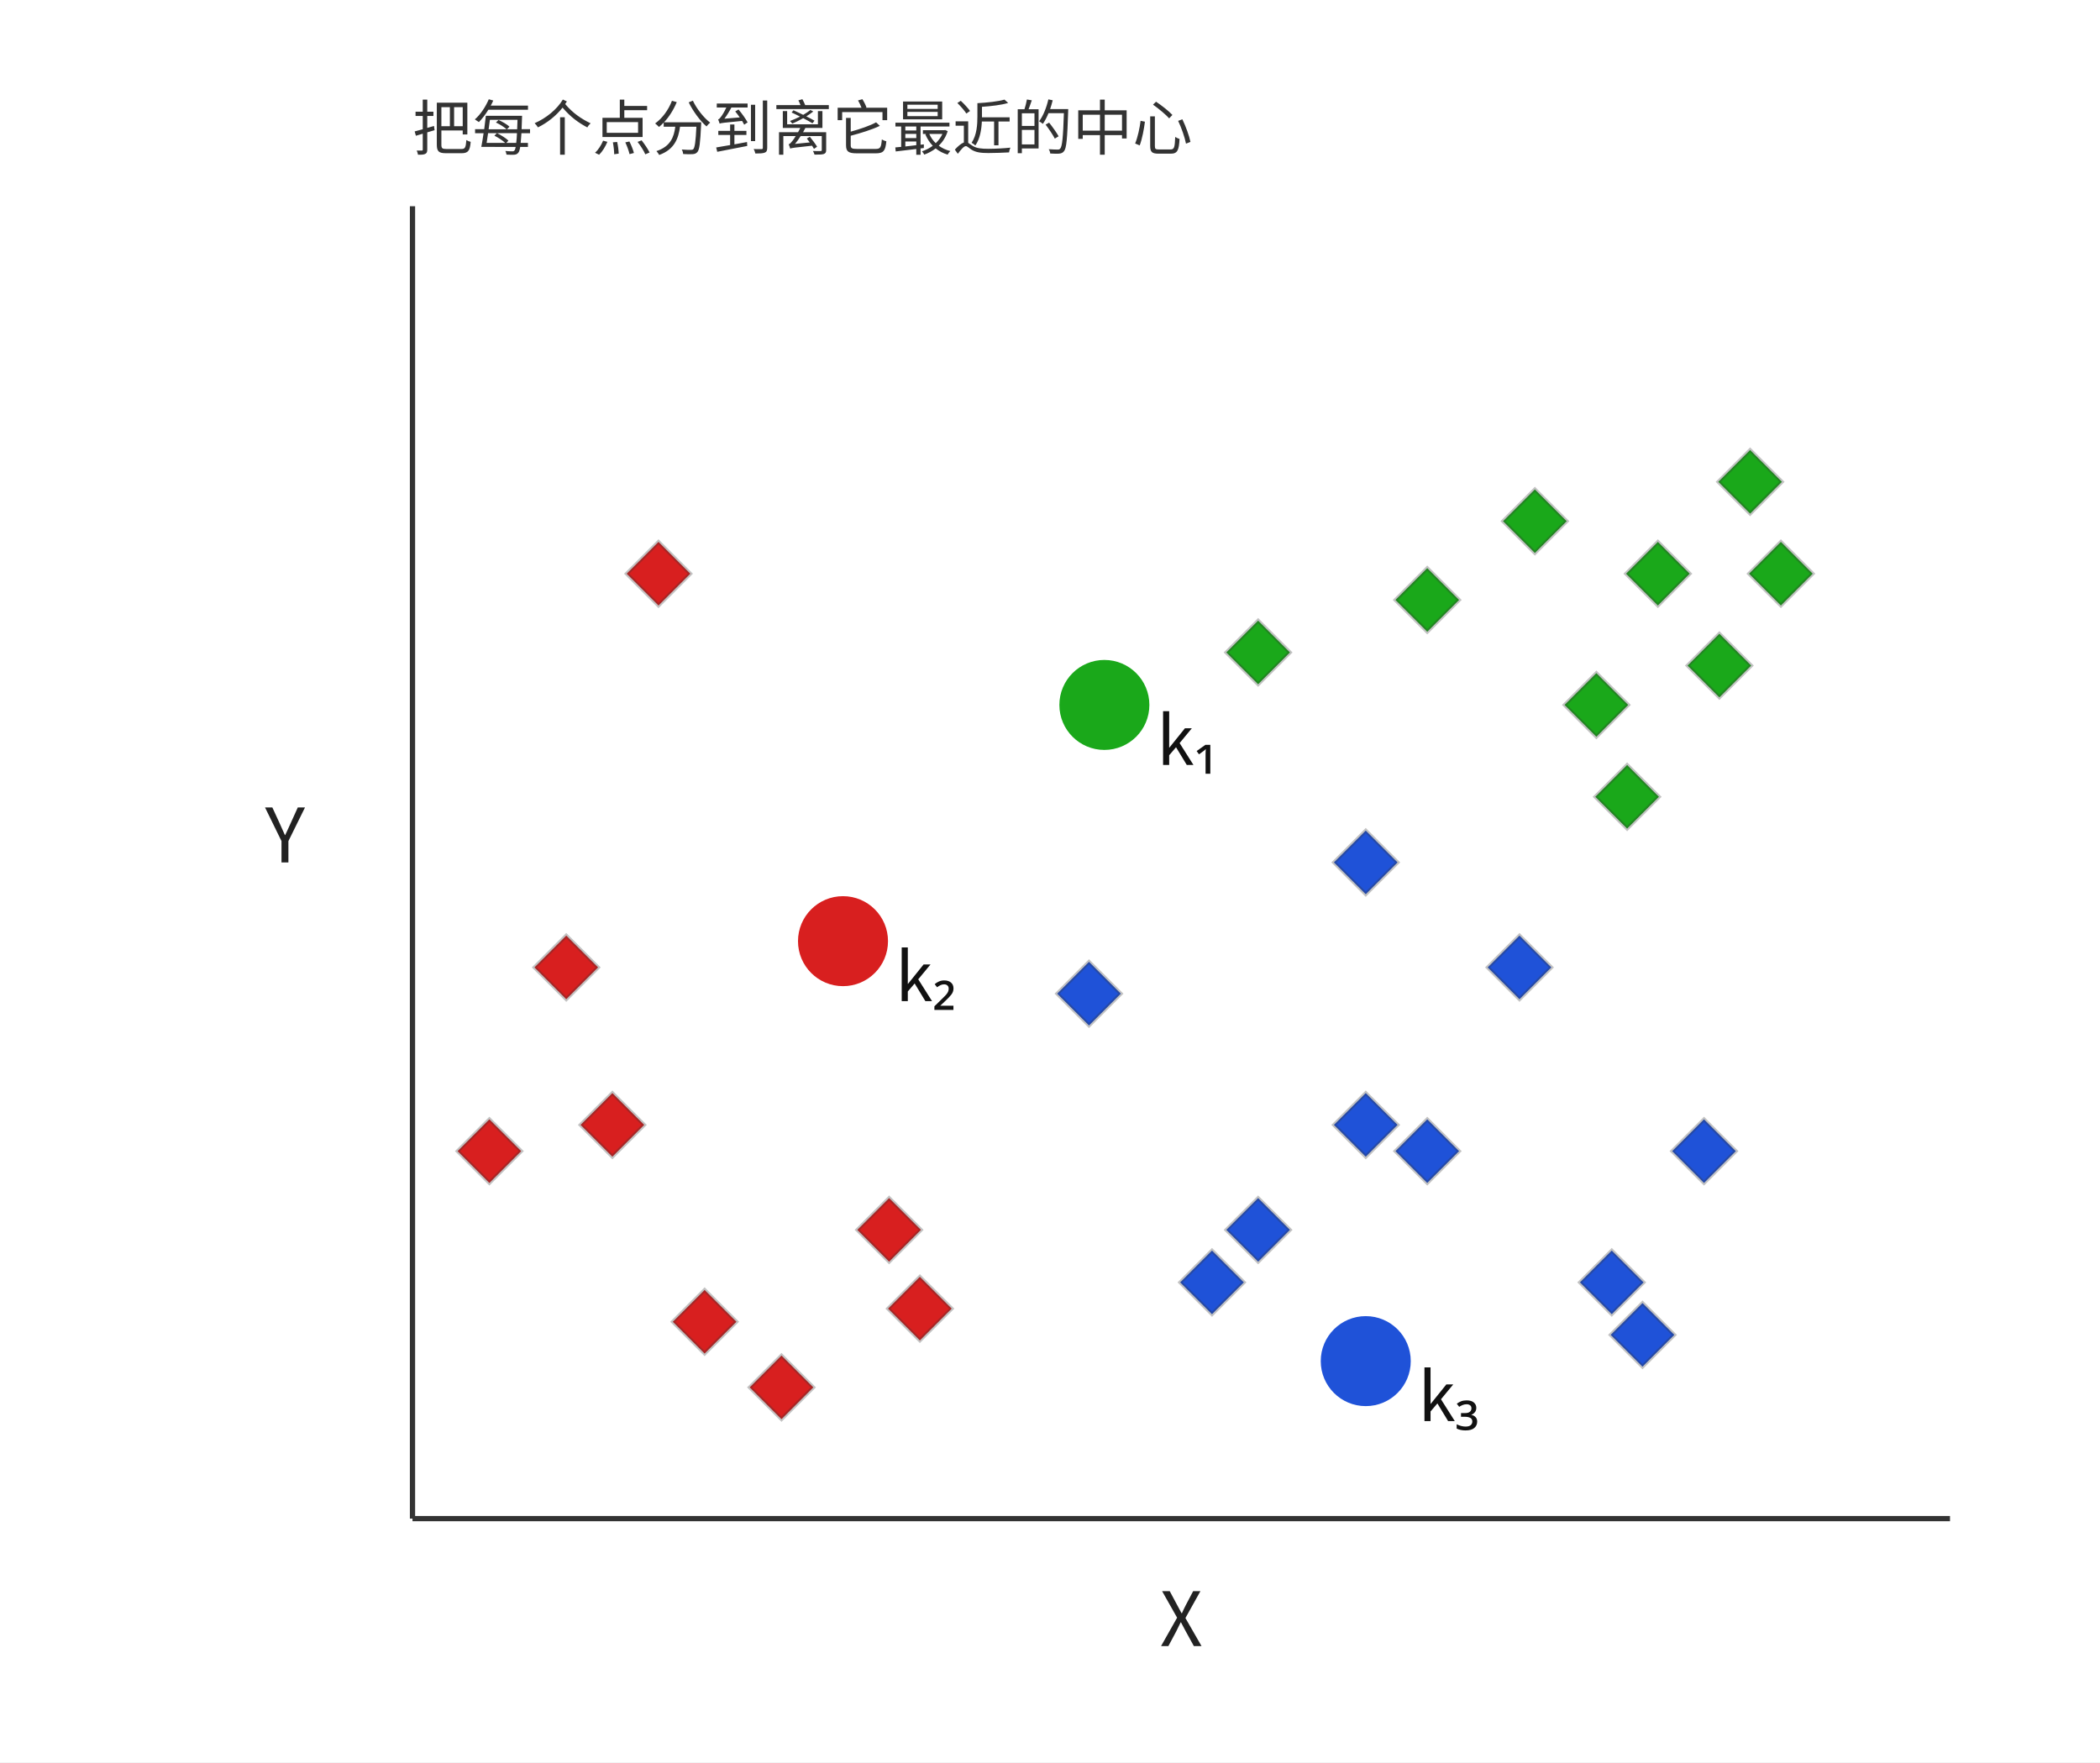
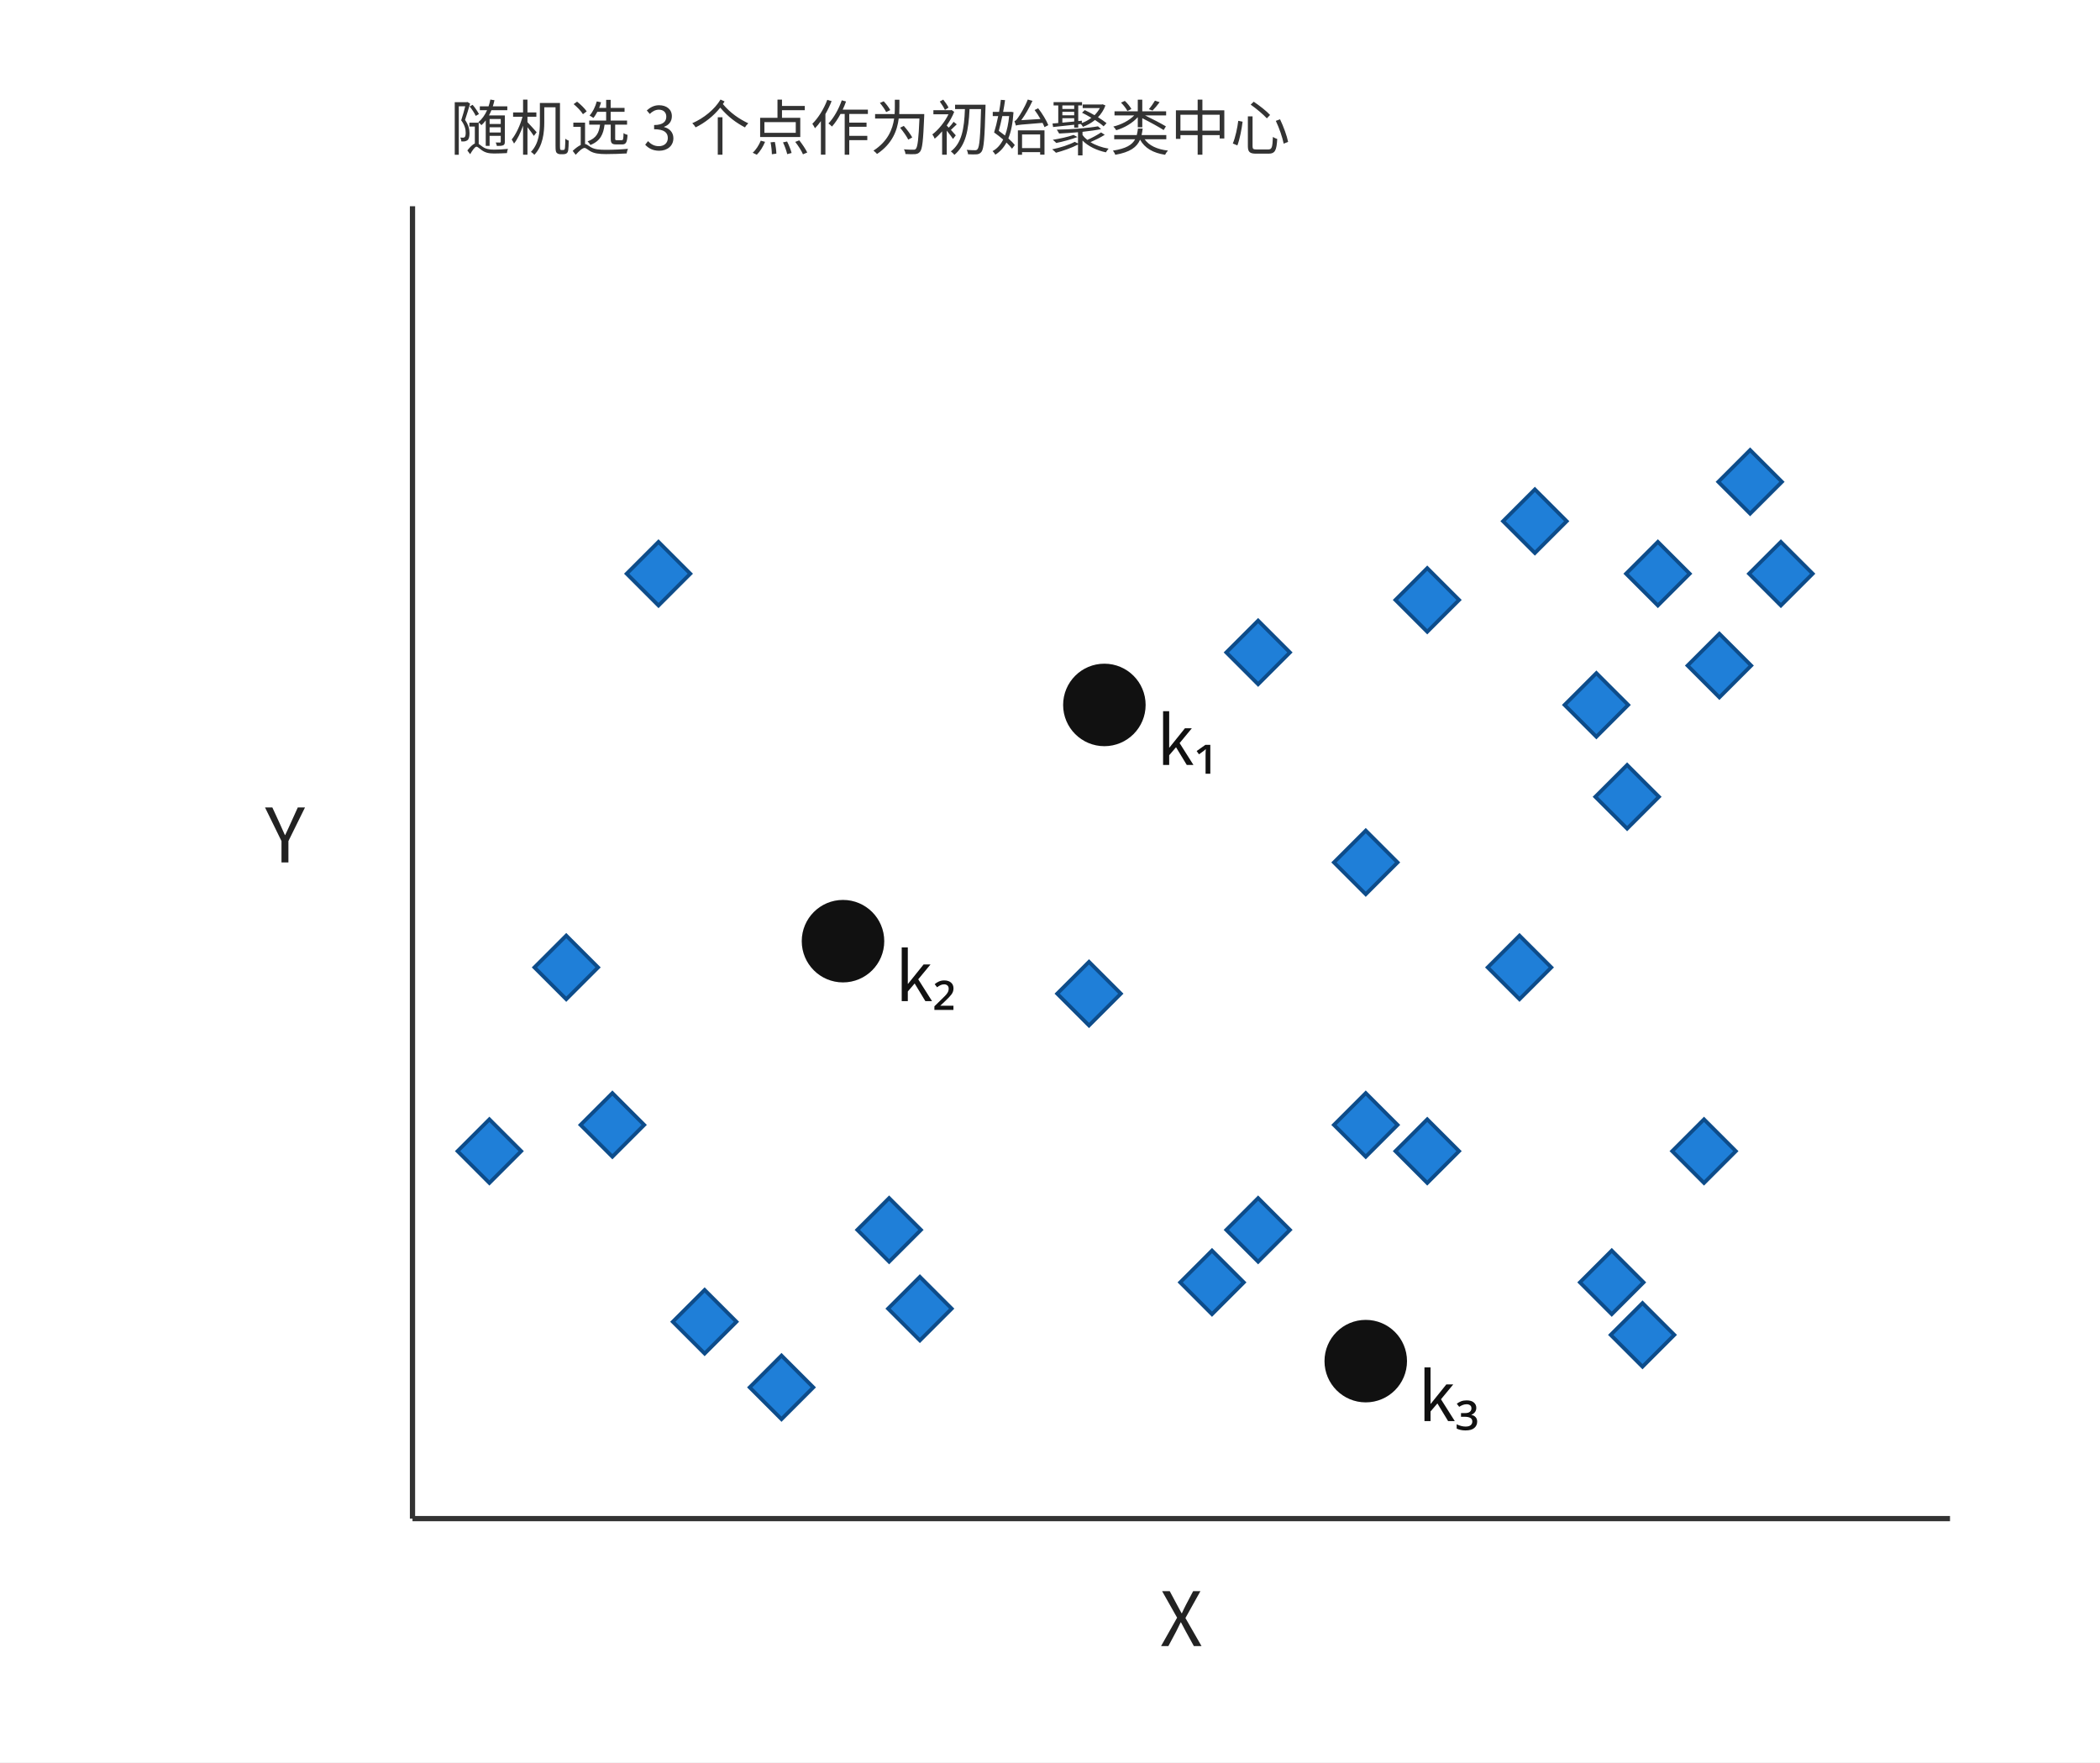
<svg xmlns="http://www.w3.org/2000/svg" width="560" height="470" viewBox="0 0 560 470" font-family="Noto Sans CJK SC, Source Han Sans SC, Microsoft YaHei, sans-serif">
  <rect x="0" y="0" width="560" height="470" fill="#ffffff" />
  <line x1="110" y1="405" x2="520" y2="405" stroke="#333" stroke-width="1.4" />
  <line x1="110" y1="405" x2="110" y2="55" stroke="#333" stroke-width="1.4" />
  <text x="315.0" y="439" text-anchor="middle" font-size="20" fill="#222">X</text>
  <text x="76" y="230.0" text-anchor="middle" font-size="20" fill="#222">Y</text>
-   <rect x="169.6" y="147.0" width="12" height="12" transform="rotate(45 175.6 153.0)" fill="#d81f1f" stroke="#333" stroke-opacity="0.3" />
-   <rect x="145.0" y="252.0" width="12" height="12" transform="rotate(45 151.0 258.0)" fill="#d81f1f" stroke="#333" stroke-opacity="0.3" />
-   <rect x="124.5" y="301.0" width="12" height="12" transform="rotate(45 130.5 307.0)" fill="#d81f1f" stroke="#333" stroke-opacity="0.3" />
-   <rect x="157.3" y="294.0" width="12" height="12" transform="rotate(45 163.3 300.0)" fill="#d81f1f" stroke="#333" stroke-opacity="0.3" />
-   <rect x="181.9" y="346.5" width="12" height="12" transform="rotate(45 187.9 352.5)" fill="#d81f1f" stroke="#333" stroke-opacity="0.3" />
-   <rect x="202.4" y="364.0" width="12" height="12" transform="rotate(45 208.4 370.0)" fill="#d81f1f" stroke="#333" stroke-opacity="0.3" />
-   <rect x="239.3" y="343.0" width="12" height="12" transform="rotate(45 245.3 349.0)" fill="#d81f1f" stroke="#333" stroke-opacity="0.3" />
-   <rect x="231.1" y="322.0" width="12" height="12" transform="rotate(45 237.1 328.0)" fill="#d81f1f" stroke="#333" stroke-opacity="0.3" />
-   <rect x="329.5" y="168.0" width="12" height="12" transform="rotate(45 335.5 174.0)" fill="#1aa81a" stroke="#333" stroke-opacity="0.3" />
-   <rect x="374.6" y="154" width="12" height="12" transform="rotate(45 380.6 160)" fill="#1aa81a" stroke="#333" stroke-opacity="0.3" />
-   <rect x="403.3" y="133.0" width="12" height="12" transform="rotate(45 409.3 139.0)" fill="#1aa81a" stroke="#333" stroke-opacity="0.3" />
-   <rect x="427.9" y="206.5" width="12" height="12" transform="rotate(45 433.9 212.5)" fill="#1aa81a" stroke="#333" stroke-opacity="0.3" />
-   <rect x="452.5" y="171.5" width="12" height="12" transform="rotate(45 458.5 177.5)" fill="#1aa81a" stroke="#333" stroke-opacity="0.3" />
-   <rect x="419.7" y="182.0" width="12" height="12" transform="rotate(45 425.7 188.0)" fill="#1aa81a" stroke="#333" stroke-opacity="0.3" />
-   <rect x="460.7" y="122.5" width="12" height="12" transform="rotate(45 466.7 128.5)" fill="#1aa81a" stroke="#333" stroke-opacity="0.3" />
-   <rect x="436.1" y="147.0" width="12" height="12" transform="rotate(45 442.1 153.0)" fill="#1aa81a" stroke="#333" stroke-opacity="0.3" />
-   <rect x="468.9" y="147.0" width="12" height="12" transform="rotate(45 474.9 153.0)" fill="#1aa81a" stroke="#333" stroke-opacity="0.3" />
-   <rect x="329.5" y="322.0" width="12" height="12" transform="rotate(45 335.5 328.0)" fill="#1f52d8" stroke="#333" stroke-opacity="0.3" />
-   <rect x="284.4" y="259.0" width="12" height="12" transform="rotate(45 290.4 265.0)" fill="#1f52d8" stroke="#333" stroke-opacity="0.3" />
-   <rect x="358.2" y="224.0" width="12" height="12" transform="rotate(45 364.2 230.0)" fill="#1f52d8" stroke="#333" stroke-opacity="0.3" />
-   <rect x="317.2" y="336.0" width="12" height="12" transform="rotate(45 323.2 342.0)" fill="#1f52d8" stroke="#333" stroke-opacity="0.3" />
-   <rect x="374.6" y="301.0" width="12" height="12" transform="rotate(45 380.6 307.0)" fill="#1f52d8" stroke="#333" stroke-opacity="0.3" />
-   <rect x="399.2" y="252.0" width="12" height="12" transform="rotate(45 405.2 258.0)" fill="#1f52d8" stroke="#333" stroke-opacity="0.3" />
-   <rect x="358.2" y="294.0" width="12" height="12" transform="rotate(45 364.2 300.0)" fill="#1f52d8" stroke="#333" stroke-opacity="0.3" />
-   <rect x="423.8" y="336.0" width="12" height="12" transform="rotate(45 429.8 342.0)" fill="#1f52d8" stroke="#333" stroke-opacity="0.3" />
-   <rect x="448.4" y="301.0" width="12" height="12" transform="rotate(45 454.4 307.0)" fill="#1f52d8" stroke="#333" stroke-opacity="0.3" />
-   <rect x="432.0" y="350.0" width="12" height="12" transform="rotate(45 438.0 356.0)" fill="#1f52d8" stroke="#333" stroke-opacity="0.3" />
-   <circle cx="294.5" cy="188.0" r="12" fill="#1aa81a" />
+   <rect x="169.6" y="147.0" width="12" height="12" transform="rotate(45 175.6 153.0)" fill="#1f7fd8" stroke="#0d4c8a" />
+   <rect x="145.0" y="252.0" width="12" height="12" transform="rotate(45 151.0 258.0)" fill="#1f7fd8" stroke="#0d4c8a" />
+   <rect x="124.5" y="301.0" width="12" height="12" transform="rotate(45 130.5 307.0)" fill="#1f7fd8" stroke="#0d4c8a" />
+   <rect x="157.3" y="294.0" width="12" height="12" transform="rotate(45 163.3 300.0)" fill="#1f7fd8" stroke="#0d4c8a" />
+   <rect x="181.9" y="346.5" width="12" height="12" transform="rotate(45 187.9 352.5)" fill="#1f7fd8" stroke="#0d4c8a" />
+   <rect x="202.4" y="364.0" width="12" height="12" transform="rotate(45 208.4 370.0)" fill="#1f7fd8" stroke="#0d4c8a" />
+   <rect x="239.3" y="343.0" width="12" height="12" transform="rotate(45 245.3 349.0)" fill="#1f7fd8" stroke="#0d4c8a" />
+   <rect x="231.1" y="322.0" width="12" height="12" transform="rotate(45 237.1 328.0)" fill="#1f7fd8" stroke="#0d4c8a" />
+   <rect x="329.5" y="168.0" width="12" height="12" transform="rotate(45 335.5 174.0)" fill="#1f7fd8" stroke="#0d4c8a" />
+   <rect x="374.6" y="154" width="12" height="12" transform="rotate(45 380.6 160)" fill="#1f7fd8" stroke="#0d4c8a" />
+   <rect x="403.3" y="133.0" width="12" height="12" transform="rotate(45 409.3 139.0)" fill="#1f7fd8" stroke="#0d4c8a" />
+   <rect x="427.9" y="206.5" width="12" height="12" transform="rotate(45 433.9 212.5)" fill="#1f7fd8" stroke="#0d4c8a" />
+   <rect x="452.5" y="171.5" width="12" height="12" transform="rotate(45 458.5 177.5)" fill="#1f7fd8" stroke="#0d4c8a" />
+   <rect x="419.7" y="182.0" width="12" height="12" transform="rotate(45 425.7 188.0)" fill="#1f7fd8" stroke="#0d4c8a" />
+   <rect x="460.7" y="122.5" width="12" height="12" transform="rotate(45 466.7 128.5)" fill="#1f7fd8" stroke="#0d4c8a" />
+   <rect x="436.1" y="147.0" width="12" height="12" transform="rotate(45 442.1 153.0)" fill="#1f7fd8" stroke="#0d4c8a" />
+   <rect x="468.9" y="147.0" width="12" height="12" transform="rotate(45 474.9 153.0)" fill="#1f7fd8" stroke="#0d4c8a" />
+   <rect x="329.5" y="322.0" width="12" height="12" transform="rotate(45 335.5 328.0)" fill="#1f7fd8" stroke="#0d4c8a" />
+   <rect x="284.4" y="259.0" width="12" height="12" transform="rotate(45 290.4 265.0)" fill="#1f7fd8" stroke="#0d4c8a" />
+   <rect x="358.2" y="224.0" width="12" height="12" transform="rotate(45 364.2 230.0)" fill="#1f7fd8" stroke="#0d4c8a" />
+   <rect x="317.2" y="336.0" width="12" height="12" transform="rotate(45 323.2 342.0)" fill="#1f7fd8" stroke="#0d4c8a" />
+   <rect x="374.6" y="301.0" width="12" height="12" transform="rotate(45 380.6 307.0)" fill="#1f7fd8" stroke="#0d4c8a" />
+   <rect x="399.2" y="252.0" width="12" height="12" transform="rotate(45 405.2 258.0)" fill="#1f7fd8" stroke="#0d4c8a" />
+   <rect x="358.2" y="294.0" width="12" height="12" transform="rotate(45 364.2 300.0)" fill="#1f7fd8" stroke="#0d4c8a" />
+   <rect x="423.8" y="336.0" width="12" height="12" transform="rotate(45 429.8 342.0)" fill="#1f7fd8" stroke="#0d4c8a" />
+   <rect x="448.4" y="301.0" width="12" height="12" transform="rotate(45 454.4 307.0)" fill="#1f7fd8" stroke="#0d4c8a" />
+   <rect x="432.0" y="350.0" width="12" height="12" transform="rotate(45 438.0 356.0)" fill="#1f7fd8" stroke="#0d4c8a" />
+   <circle cx="294.5" cy="188.0" r="11" fill="#111" />
  <text x="308.5" y="204.0" font-size="18" fill="#111">k₁</text>
-   <circle cx="224.8" cy="251.0" r="12" fill="#d81f1f" />
+   <circle cx="224.8" cy="251.0" r="11" fill="#111" />
  <text x="238.8" y="267.0" font-size="18" fill="#111">k₂</text>
-   <circle cx="364.2" cy="363.0" r="12" fill="#1f52d8" />
+   <circle cx="364.2" cy="363.0" r="11" fill="#111" />
  <text x="378.2" y="379.0" font-size="18" fill="#111">k₃</text>
-   <text x="110" y="40" font-size="16" fill="#333">把每个点分到离它最近的中心</text>
+   <text x="120" y="40" font-size="16" fill="#333">随机选 3 个点作为初始聚类中心</text>
</svg>
